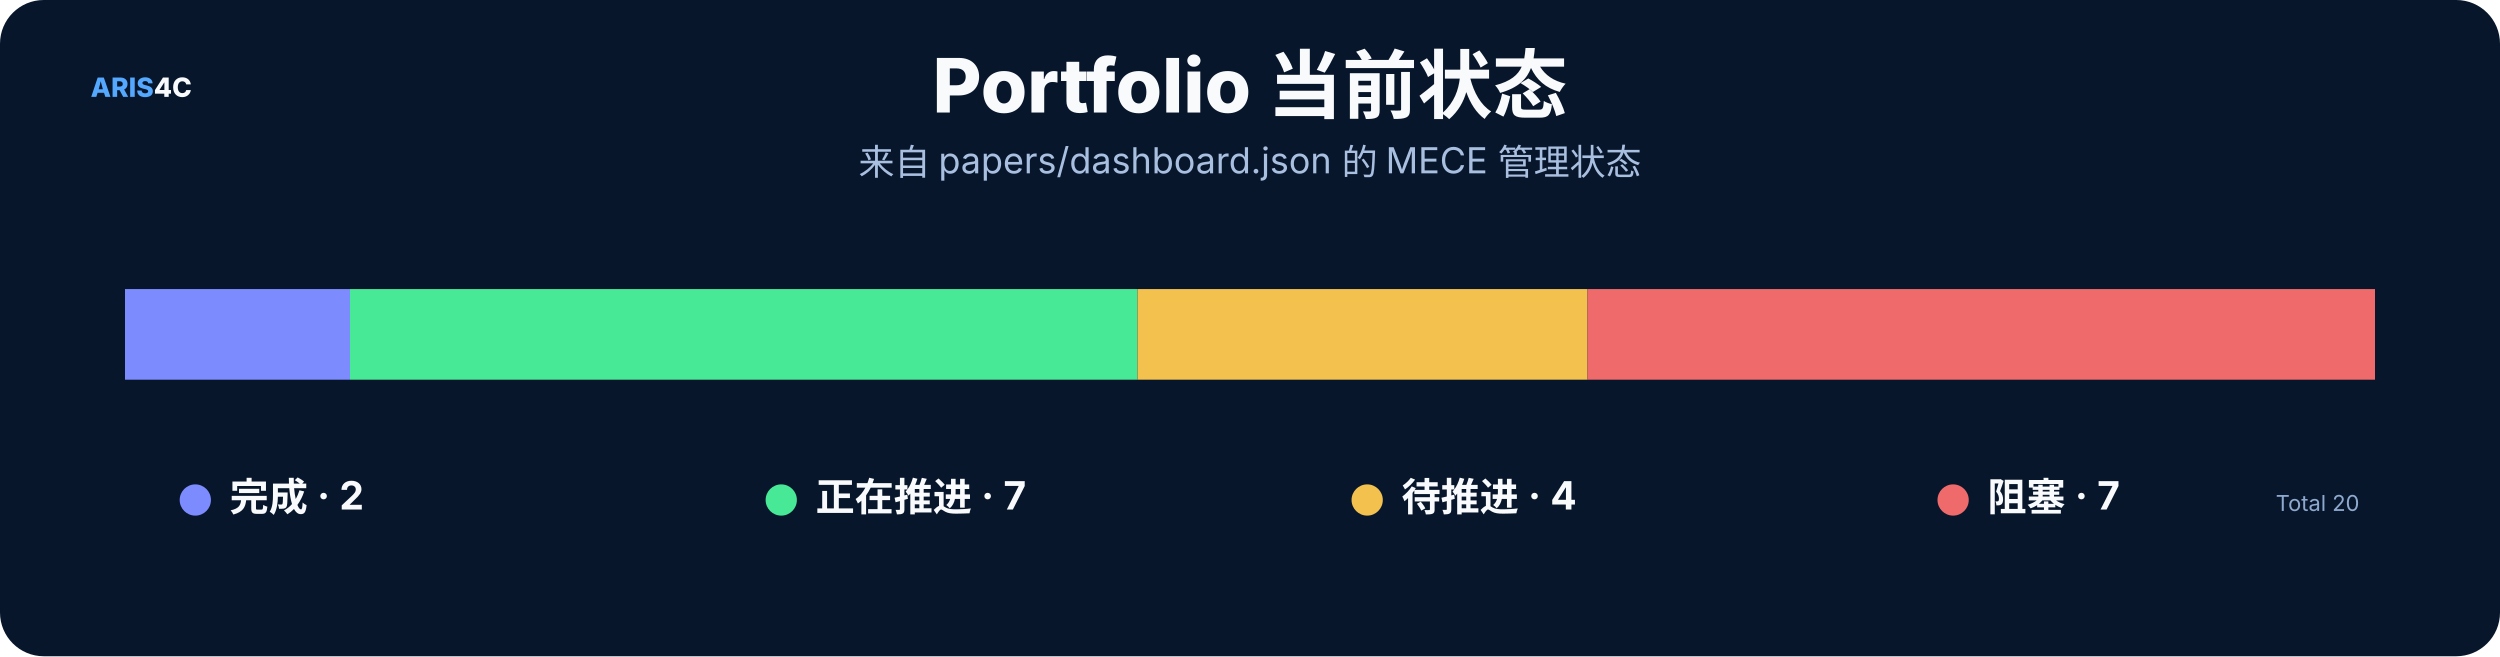
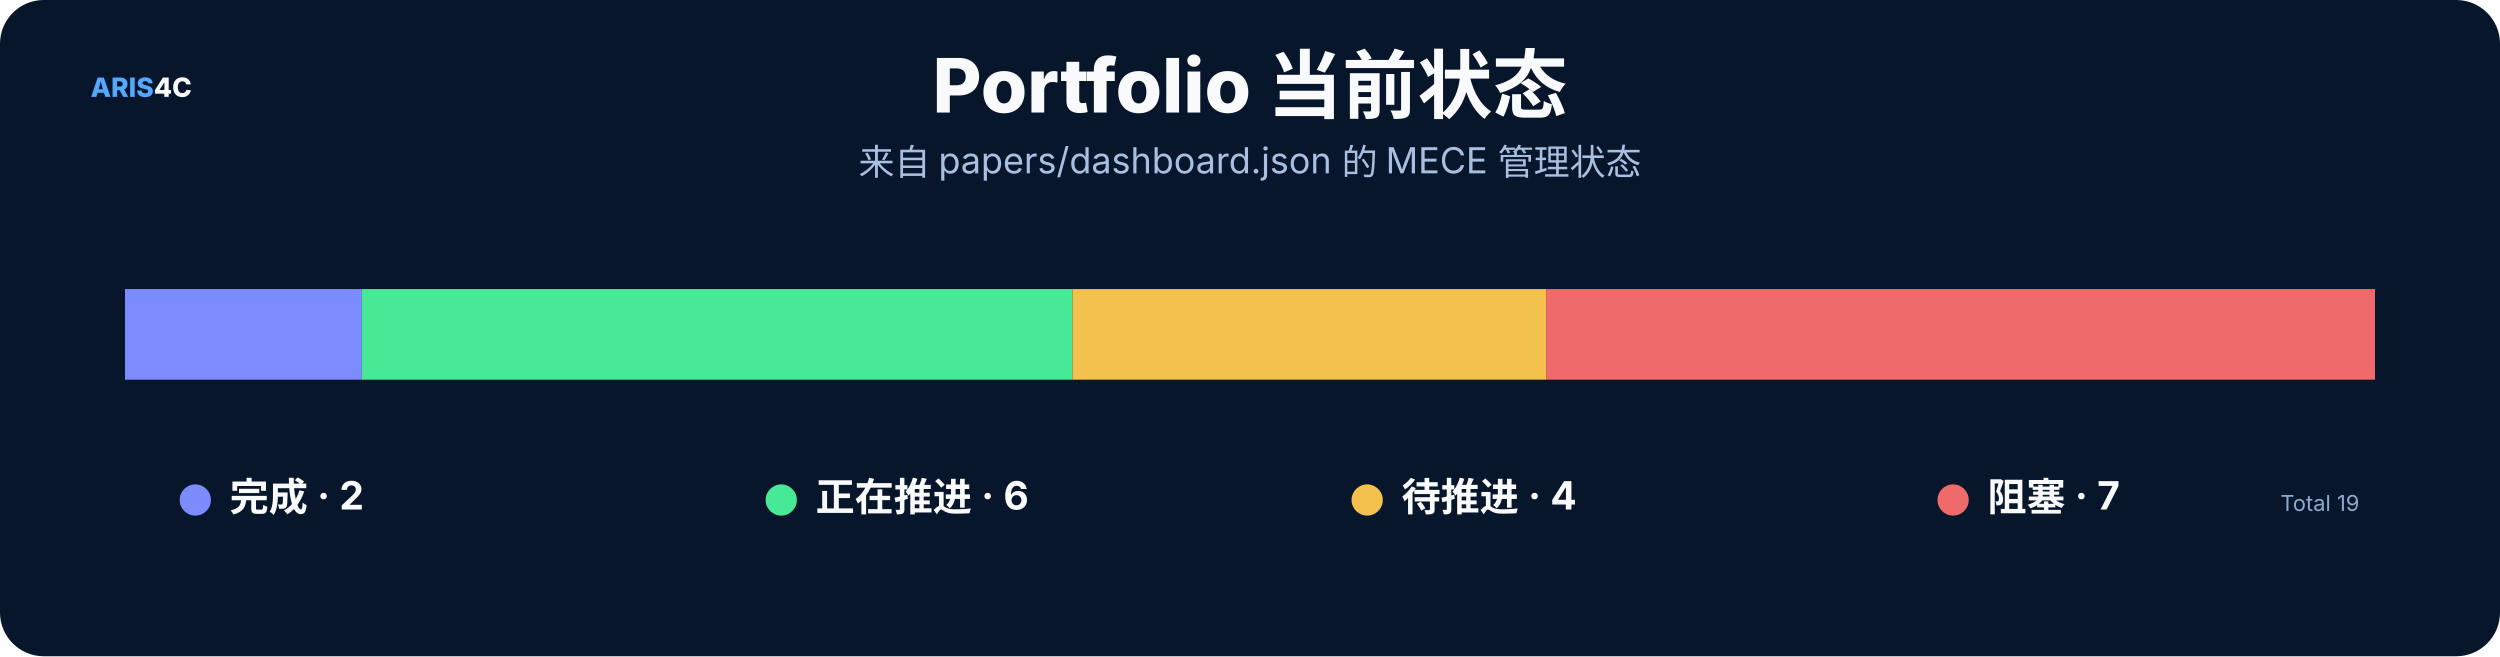
<svg xmlns="http://www.w3.org/2000/svg" width="1600" height="420" viewBox="0 0 1600 420" role="img">
  <rect width="1600" height="420" rx="28" fill="#07162b" />
  <style>text{font-family:Inter,"Noto Sans SC","Microsoft YaHei","PingFang SC",system-ui,sans-serif}.t{font-size:48px;font-weight:800;fill:#f8fafc}.s{font-size:23px;fill:#a9bfe0}.h{font-size:25px;font-weight:750;fill:#f8fafc}.b{font-size:17px;fill:#c8d7ec}.m{font-size:14px;fill:#8da9ce}.k{font-size:16px;font-weight:700;fill:#66e7a4}.n{font-size:17px;font-weight:800;fill:#54a9ff}.metric{font-size:38px;font-weight:800;fill:#f8fafc}</style>
  <text x="58" y="62" class="n">ARIS<tspan fill="#f8fafc">4C</tspan>
  </text>
  <text x="800.0" y="72" text-anchor="middle" class="t">Portfolio 当前状态</text>
  <text x="800.0" y="112" text-anchor="middle" class="s">来自 papers/dashboard.json 的 MECE 管理状态</text>
-   <rect x="80.0" y="185" width="144.0" height="58" fill="#7c8cff" />
-   <rect x="224.0" y="185" width="504.0" height="58" fill="#48e996" />
-   <rect x="728.0" y="185" width="288.0" height="58" fill="#f2c14e" />
-   <rect x="1016.0" y="185" width="504.0" height="58" fill="#ef6a6a" />
+   <rect x="80.0" y="185" width="151.6" height="58" fill="#7c8cff" />
+   <rect x="231.6" y="185" width="454.7" height="58" fill="#48e996" />
+   <rect x="686.3" y="185" width="303.2" height="58" fill="#f2c14e" />
+   <rect x="989.5" y="185" width="530.5" height="58" fill="#ef6a6a" />
  <circle cx="125" cy="320" r="10" fill="#7c8cff" />
  <text x="147" y="327" class="h">完成 · 2</text>
  <circle cx="500" cy="320" r="10" fill="#48e996" />
-   <text x="522" y="327" class="h">正在推进 · 7</text>
+   <text x="522" y="327" class="h">正在推进 · 6</text>
  <circle cx="875" cy="320" r="10" fill="#f2c14e" />
  <text x="897" y="327" class="h">待推进 · 4</text>
  <circle cx="1250" cy="320" r="10" fill="#ef6a6a" />
  <text x="1272" y="327" class="h">阻塞 · 7</text>
-   <text x="1510" y="327" text-anchor="end" class="m">Total 20</text>
+   <text x="1510" y="327" text-anchor="end" class="m">Total 19</text>
</svg>
